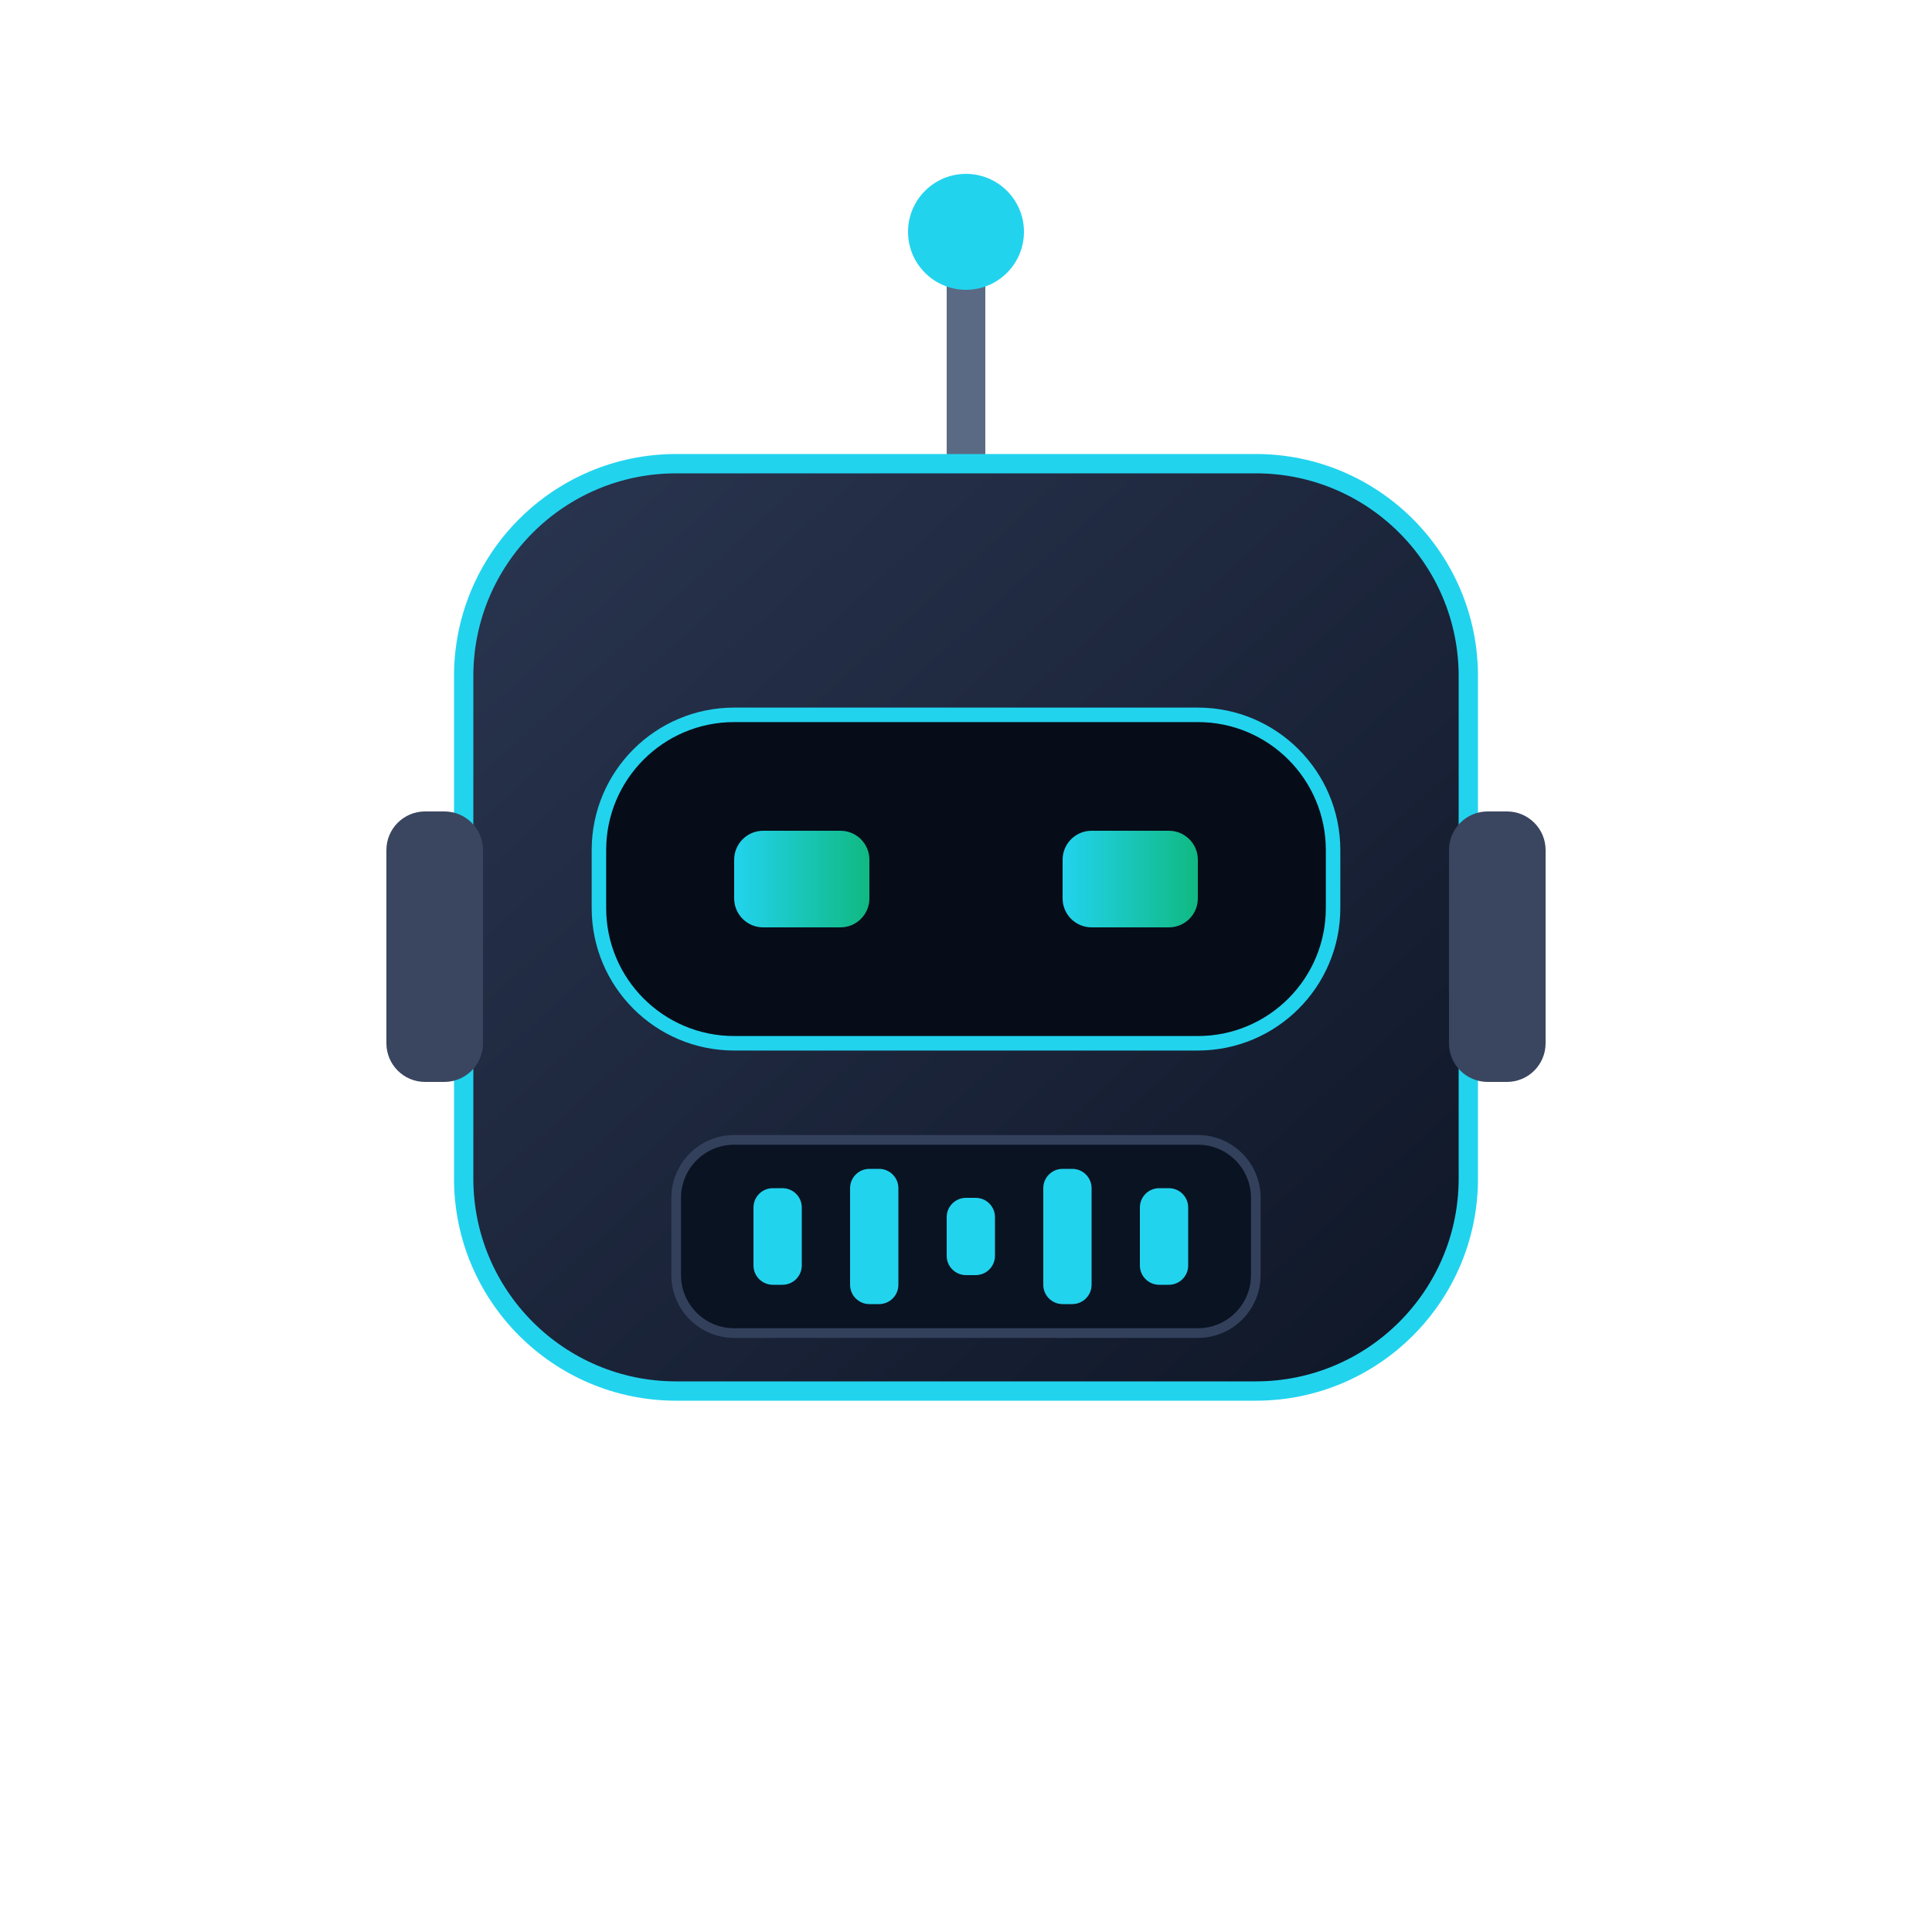
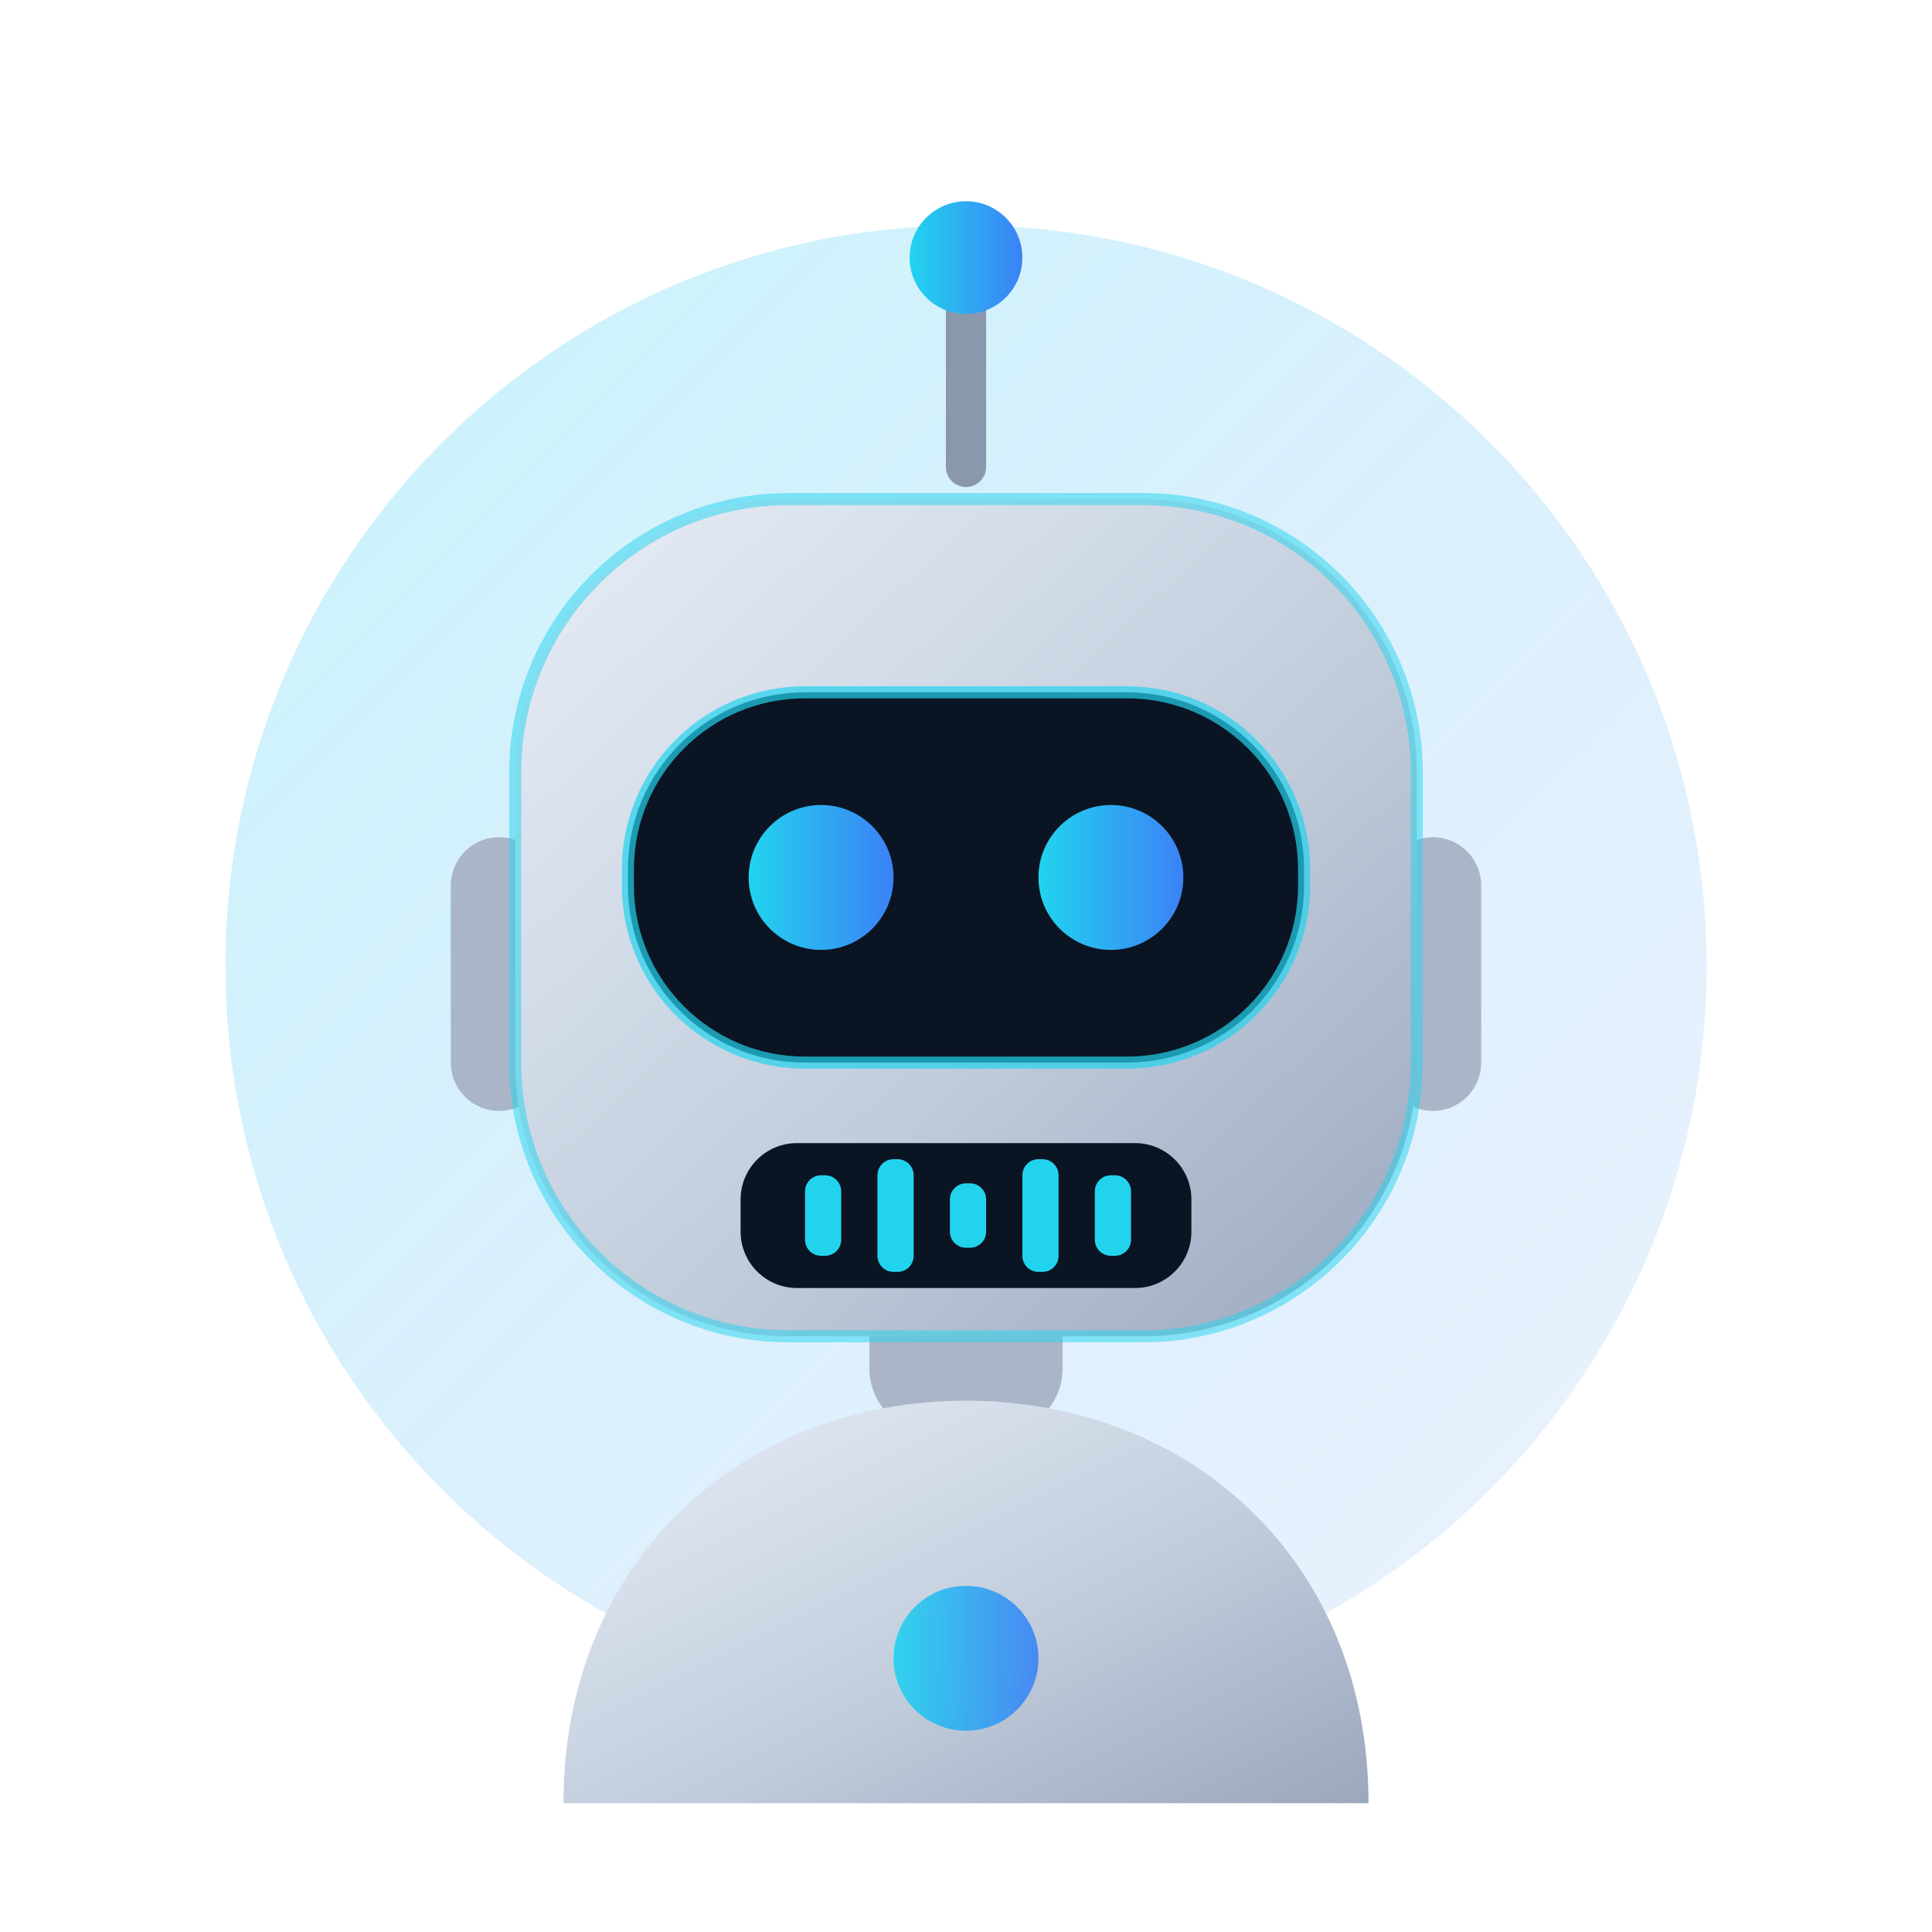
- <svg xmlns="http://www.w3.org/2000/svg" viewBox="0 0 200 200" width="200" height="200">
+ <svg xmlns="http://www.w3.org/2000/svg" viewBox="0 0 240 240" width="240" height="240">
  <defs>
-     <linearGradient id="metal" x1="0" y1="0" x2="1" y2="1">
-       <stop offset="0%" stop-color="#2a3550" />
-       <stop offset="100%" stop-color="#0e1626" />
+     <linearGradient id="bg" x1="0" y1="0" x2="1" y2="1">
+       <stop offset="0%" stop-color="#22d3ee" stop-opacity="0.25" />
+       <stop offset="100%" stop-color="#3b82f6" stop-opacity="0.1" />
+     </linearGradient>
+     <linearGradient id="shell" x1="0" y1="0" x2="1" y2="1">
+       <stop offset="0%" stop-color="#e8eef7" />
+       <stop offset="55%" stop-color="#c3cedd" />
+       <stop offset="100%" stop-color="#9aa7bd" />
    </linearGradient>
    <linearGradient id="glow" x1="0" y1="0" x2="1" y2="0">
      <stop offset="0%" stop-color="#22d3ee" />
-       <stop offset="100%" stop-color="#10b981" />
+       <stop offset="100%" stop-color="#3b82f6" />
    </linearGradient>
  </defs>
-   <line x1="100" y1="28" x2="100" y2="48" stroke="#5a6a85" stroke-width="4" stroke-linecap="round" />
-   <circle cx="100" cy="24" r="6" fill="#22d3ee" />
-   <rect x="48" y="48" width="104" height="96" rx="22" fill="url(#metal)" stroke="#22d3ee" stroke-width="2" />
-   <rect x="40" y="84" width="10" height="28" rx="4" fill="#3a4660" />
-   <rect x="150" y="84" width="10" height="28" rx="4" fill="#3a4660" />
-   <rect x="62" y="74" width="76" height="34" rx="14" fill="#070d18" stroke="#22d3ee" stroke-width="1.5" />
-   <rect x="76" y="86" width="14" height="10" rx="3" fill="url(#glow)" />
-   <rect x="110" y="86" width="14" height="10" rx="3" fill="url(#glow)" />
-   <rect x="70" y="118" width="60" height="20" rx="6" fill="#0a1322" stroke="#33405c" />
+   <circle cx="120" cy="120" r="92" fill="url(#bg)" />
+   <line x1="120" y1="36" x2="120" y2="58" stroke="#8a98ad" stroke-width="5" stroke-linecap="round" />
+   <circle cx="120" cy="32" r="7" fill="url(#glow)" />
+   <rect x="108" y="158" width="24" height="20" rx="8" fill="#aab6c8" />
+   <path d="M70 224c0-30 22-50 50-50s50 20 50 50z" fill="url(#shell)" />
+   <circle cx="120" cy="206" r="9" fill="url(#glow)" opacity="0.9" />
+   <rect x="56" y="104" width="12" height="34" rx="6" fill="#aab6c8" />
+   <rect x="172" y="104" width="12" height="34" rx="6" fill="#aab6c8" />
+   <rect x="64" y="62" width="112" height="104" rx="34" fill="url(#shell)" />
+   <rect x="64" y="62" width="112" height="104" rx="34" fill="none" stroke="#22d3ee" stroke-width="1.5" opacity="0.5" />
+   <rect x="78" y="86" width="84" height="46" rx="22" fill="#0b1422" />
+   <rect x="78" y="86" width="84" height="46" rx="22" fill="none" stroke="#22d3ee" stroke-width="1.5" opacity="0.7" />
+   <circle cx="102" cy="109" r="9" fill="url(#glow)" />
+   <circle cx="138" cy="109" r="9" fill="url(#glow)" />
+   <rect x="92" y="142" width="56" height="18" rx="7" fill="#0b1422" />
  <g fill="#22d3ee">
-     <rect x="78" y="123" width="5" height="10" rx="2" />
-     <rect x="88" y="121" width="5" height="14" rx="2" />
-     <rect x="98" y="124" width="5" height="8" rx="2" />
-     <rect x="108" y="121" width="5" height="14" rx="2" />
-     <rect x="118" y="123" width="5" height="10" rx="2" />
+     <rect x="100" y="146" width="4.5" height="10" rx="2" />
+     <rect x="109" y="144" width="4.5" height="14" rx="2" />
+     <rect x="118" y="147" width="4.5" height="8" rx="2" />
+     <rect x="127" y="144" width="4.5" height="14" rx="2" />
+     <rect x="136" y="146" width="4.5" height="10" rx="2" />
  </g>
</svg>
